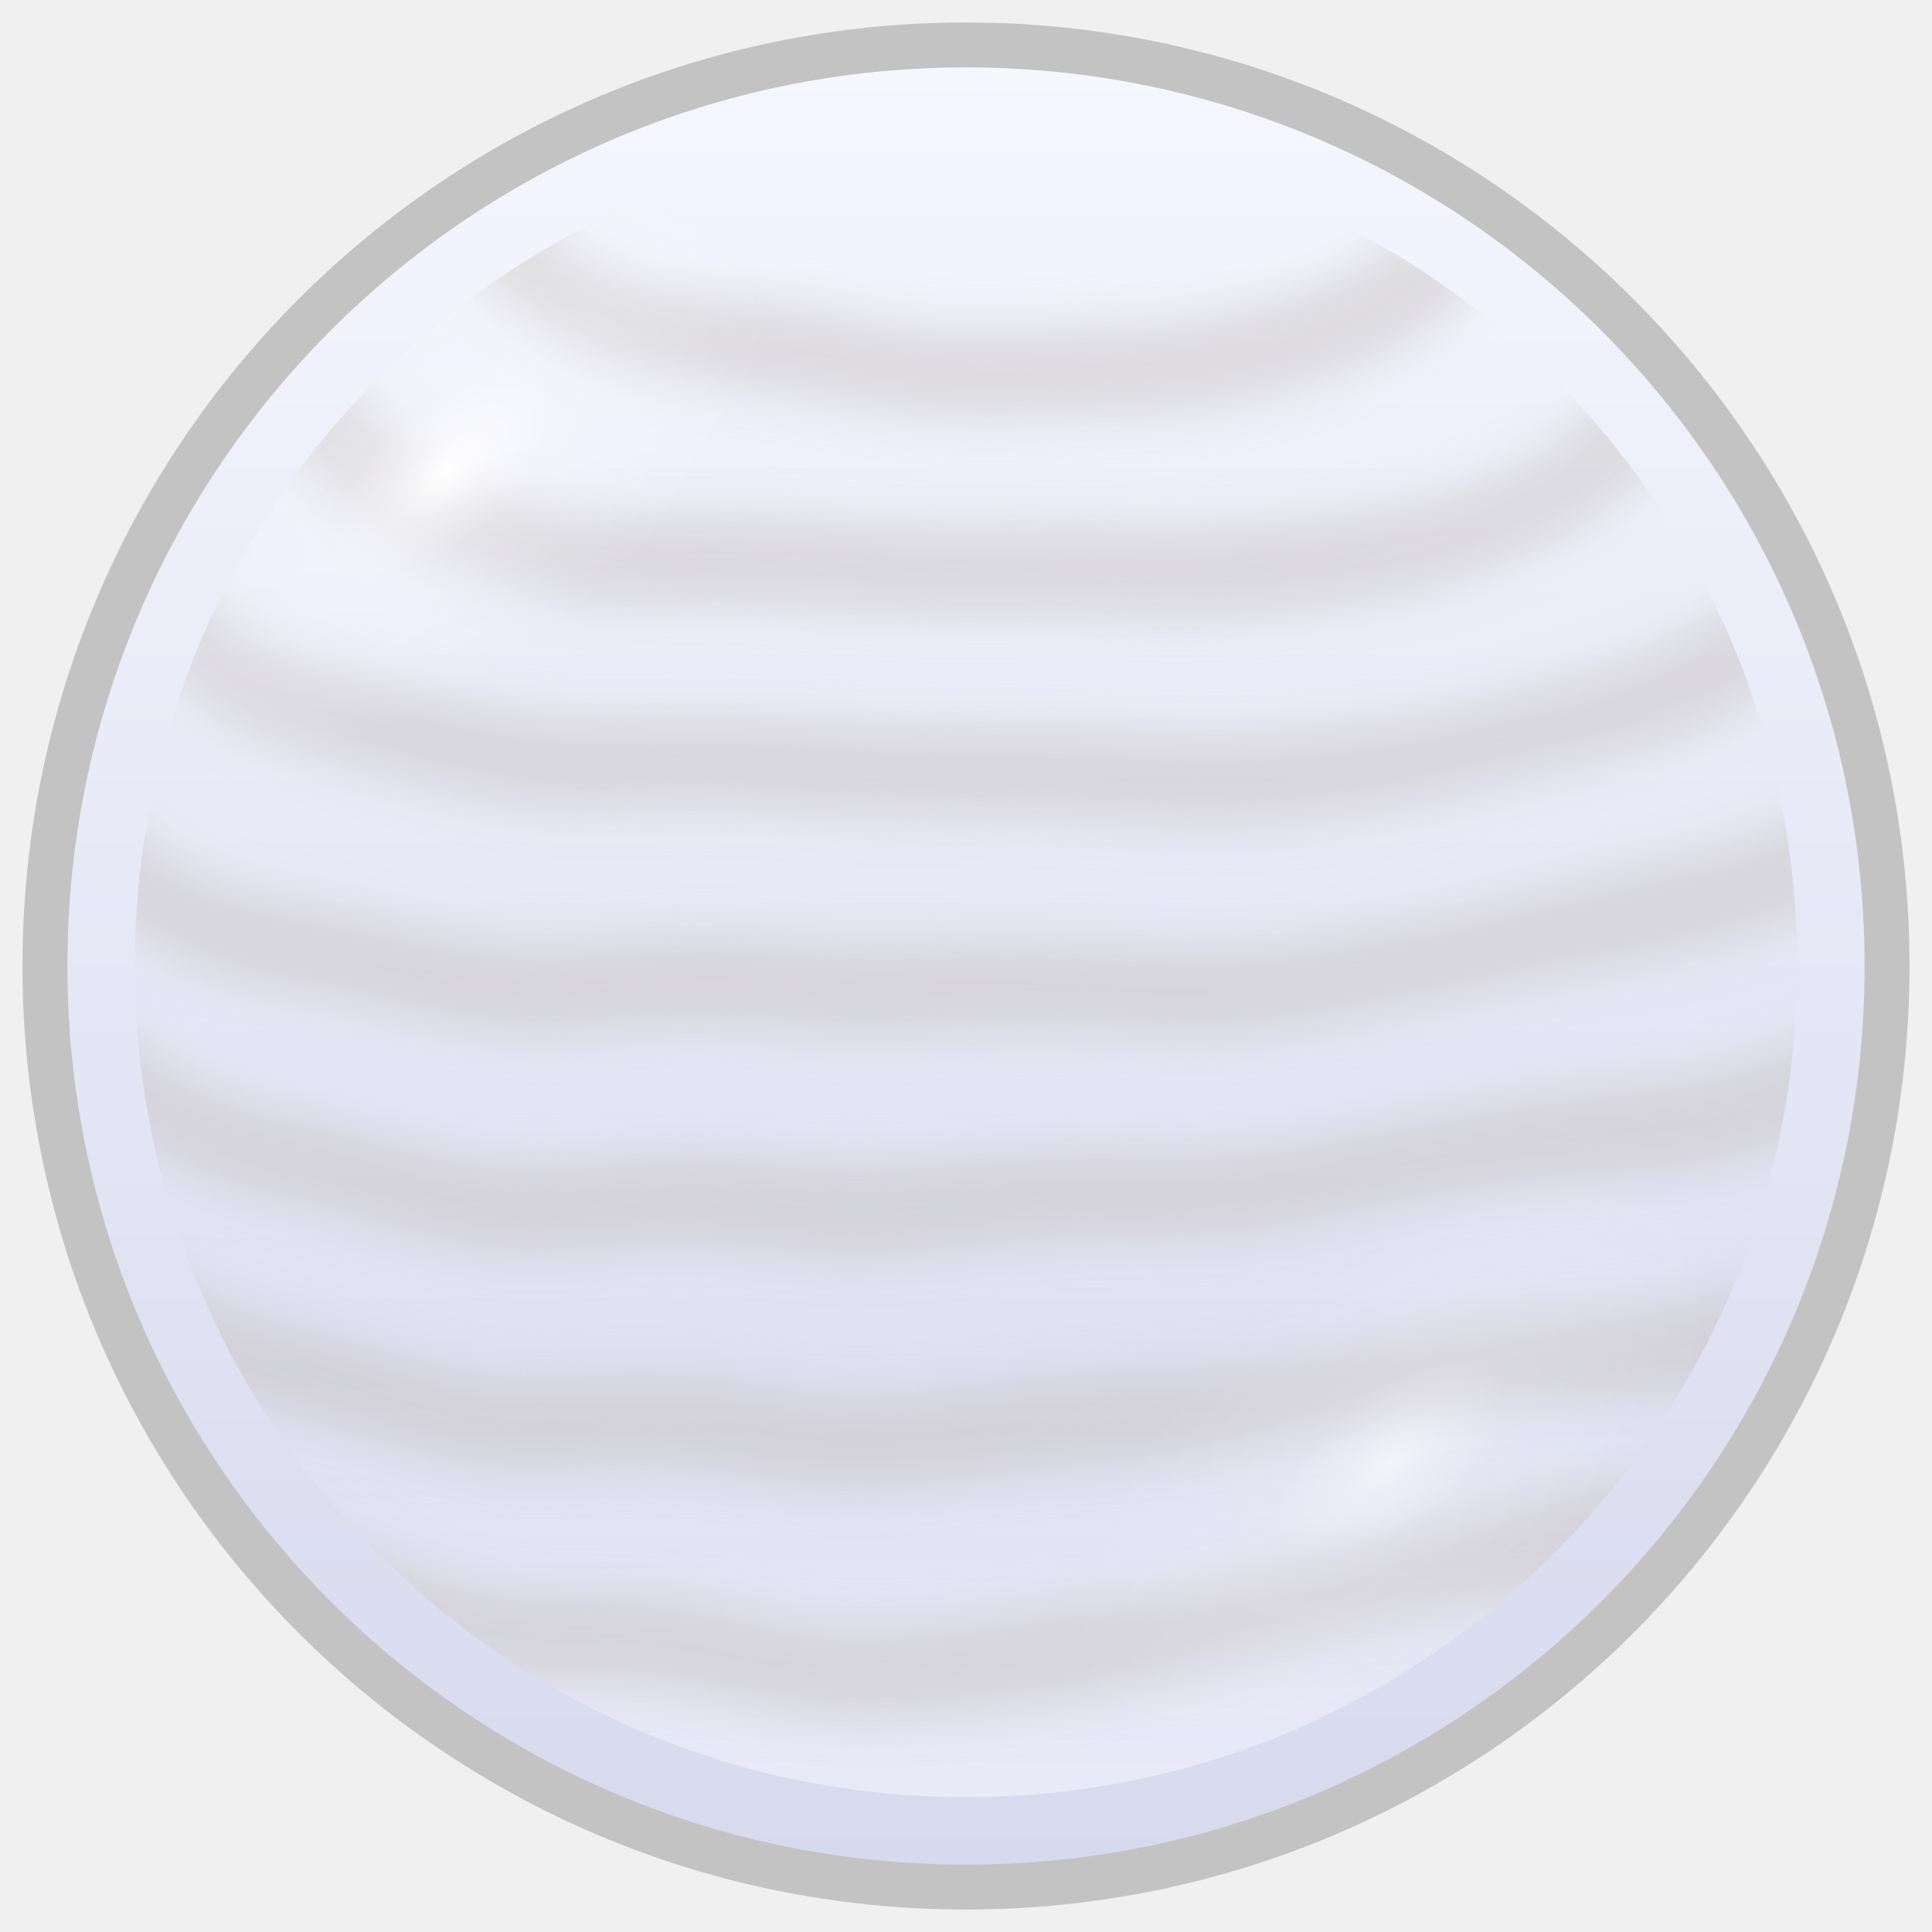
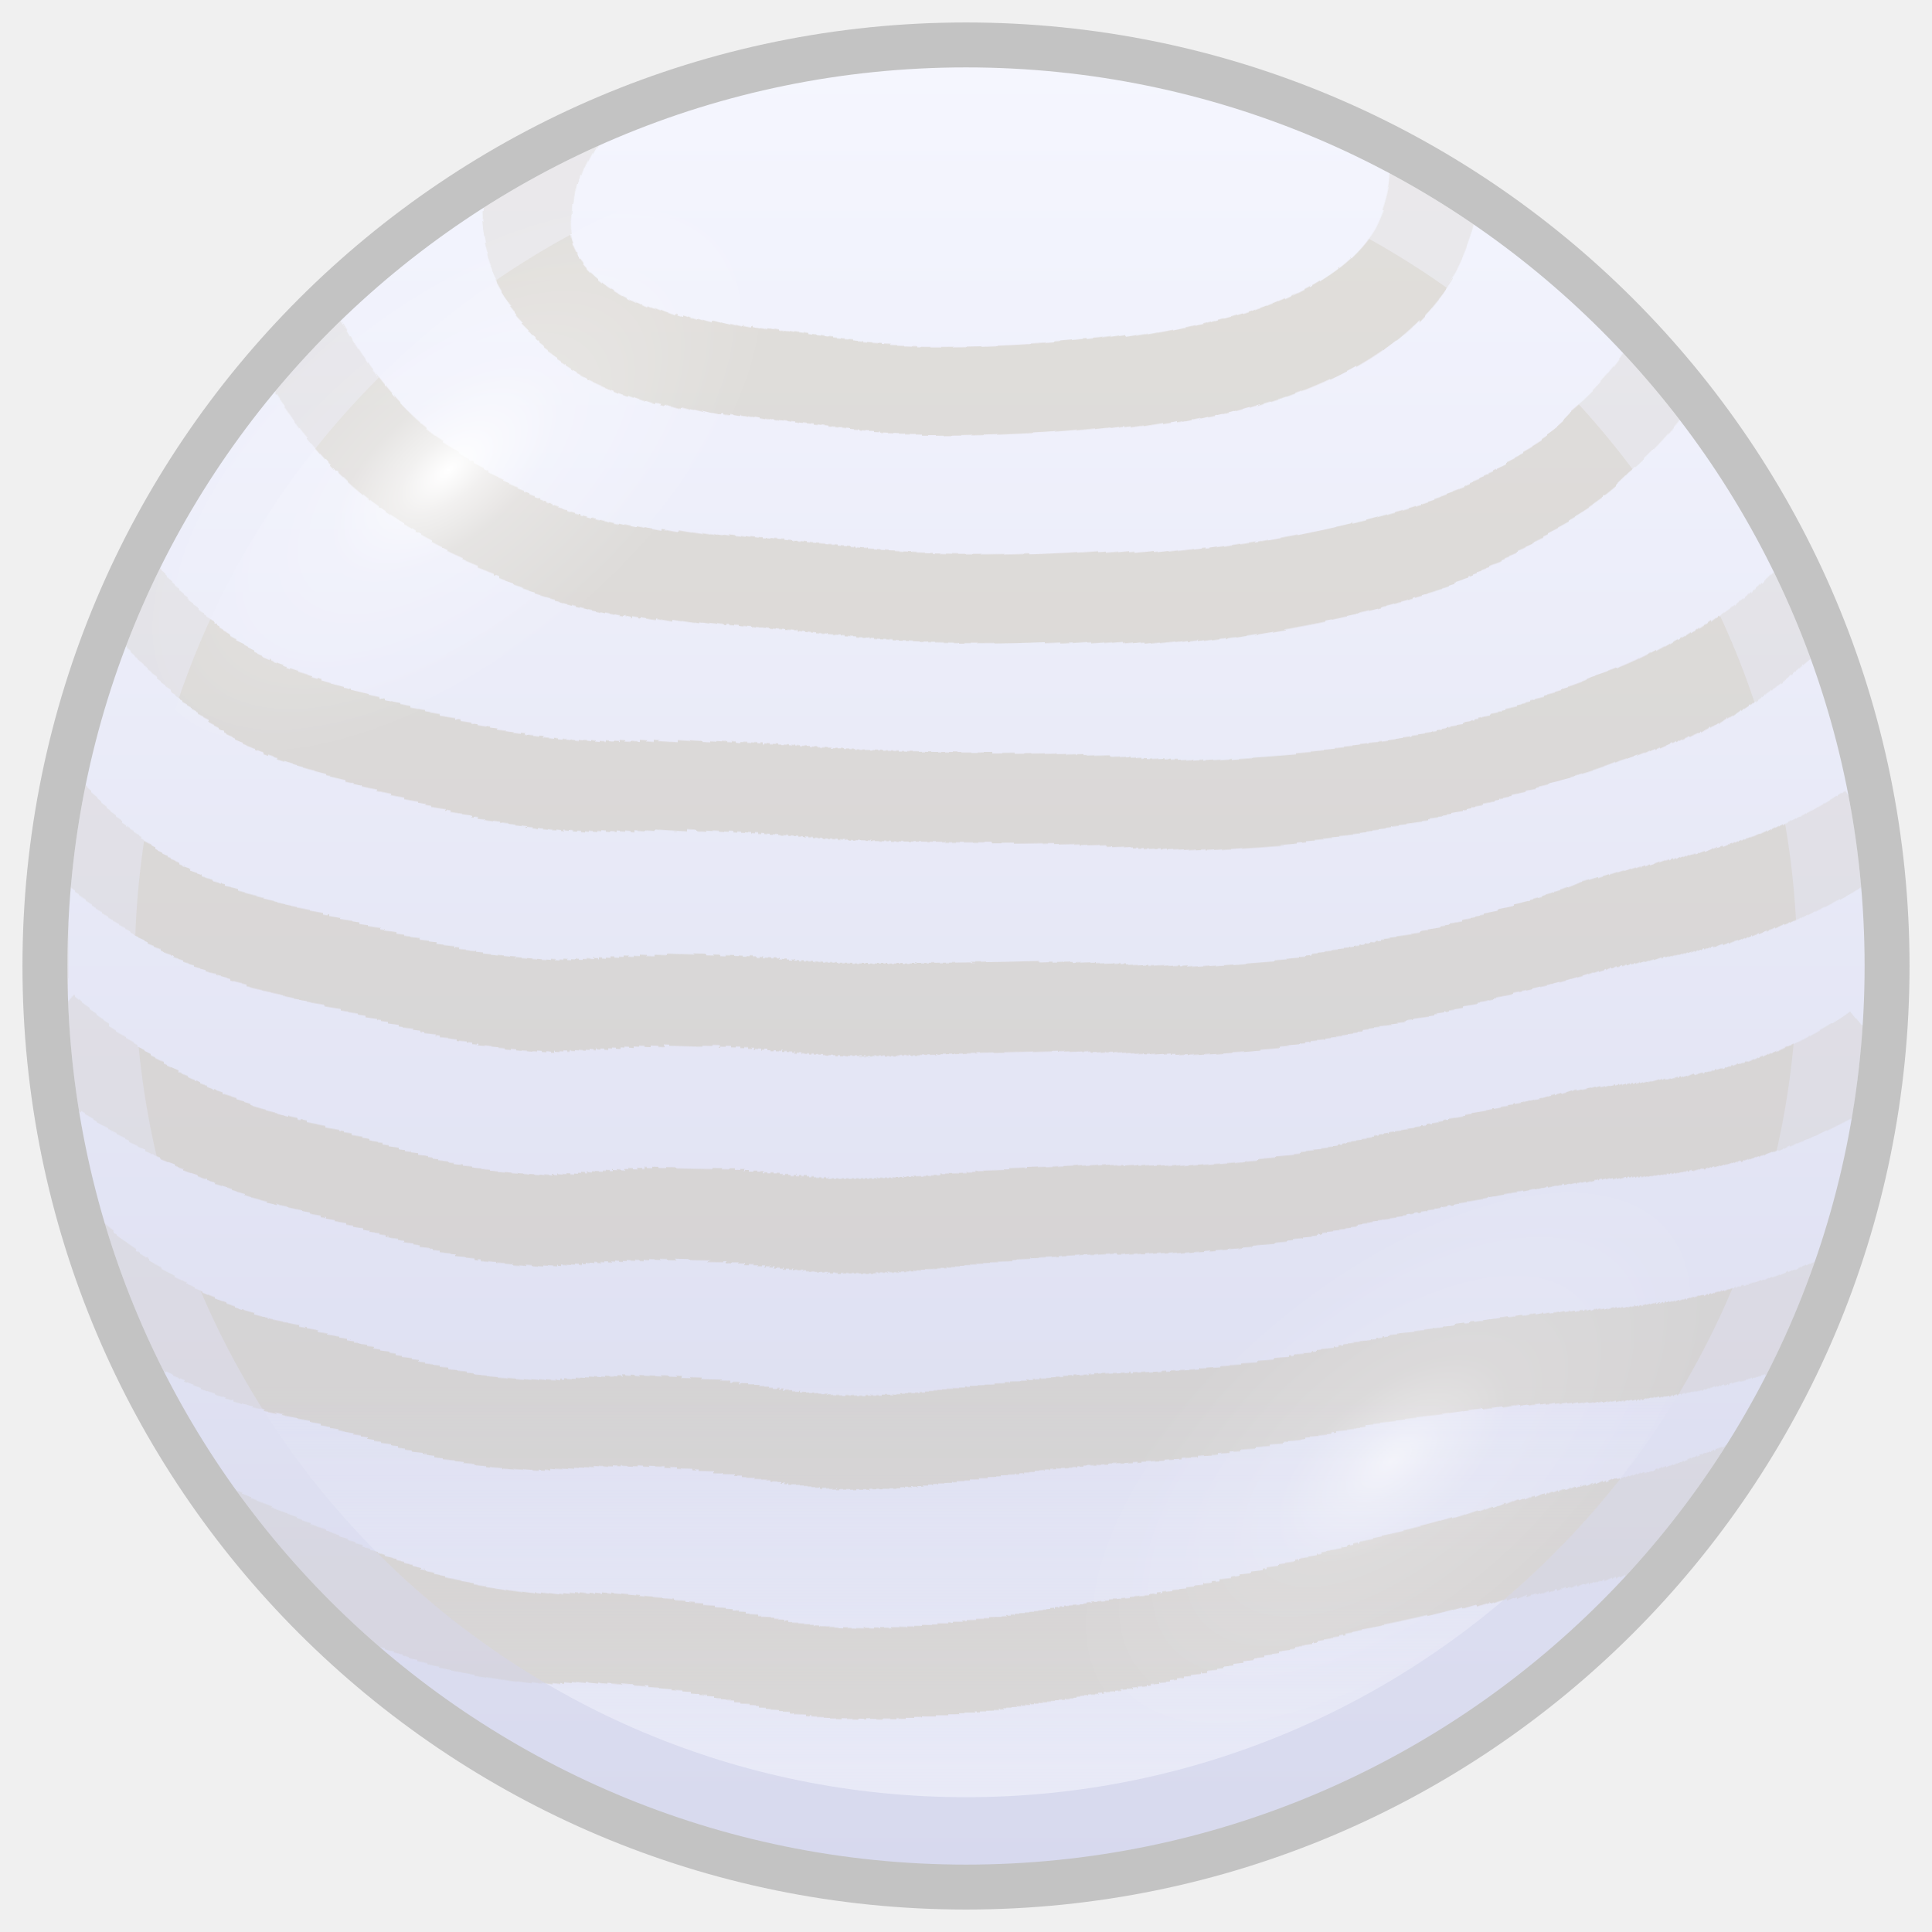
<svg xmlns="http://www.w3.org/2000/svg" width="43" height="43">
  <defs>
-     <linearGradient id="w-ambient" x1="0" x2="0" y1="40.65" y2="30.65" gradientUnits="userSpaceOnUse">
+     <linearGradient id="shudan-w-ambient" x1="0" x2="0" y1="40.65" y2="30.65" gradientUnits="userSpaceOnUse">
      <stop offset="0" stop-color="#f6f7ff" stop-opacity=".6" />
      <stop offset="1" stop-color="#f6f7ff" stop-opacity="0" />
    </linearGradient>
-     <linearGradient id="w-base" x1="0" x2="0" y1="43" y2="0" gradientUnits="userSpaceOnUse">
+     <linearGradient id="shudan-w-base" x1="0" x2="0" y1="43" y2="0" gradientUnits="userSpaceOnUse">
      <stop offset="0" stop-color="#d6d8ed" />
      <stop offset="1" stop-color="#f6f7ff" />
    </linearGradient>
-     <filter id="w-wavy">
+     <filter id="shudan-w-wavy">
      <feTurbulence type="fractalNoise" baseFrequency="0.08 0.02" numOctaves="2" seed="15" result="noise" />
-       <feDisplacementMap in="SourceGraphic" in2="noise" result="displacement" scale="3" xChannelSelector="R" yChannelSelector="G" />
-       <feGaussianBlur in="displacement" stdDeviation=".5" />
+       <feDisplacementMap in="SourceGraphic" in2="noise" scale="3" xChannelSelector="R" yChannelSelector="G" />
    </filter>
-     <radialGradient id="w-specular" cx="32%" cy="28%" r="18%">
+     <radialGradient id="shudan-w-specular" cx="32%" cy="28%" r="18%">
      <stop offset="0" stop-color="#fff" />
      <stop offset=".15" stop-color="#fff" stop-opacity=".6" />
      <stop offset=".35" stop-color="#fff" stop-opacity=".25" />
      <stop offset="1" stop-color="#fff" stop-opacity="0" />
    </radialGradient>
-     <mask id="w-stone-mask">
+     <mask id="shudan-w-stone-mask">
+       <circle cx="21.5" cy="21.5" r="20" fill="#888" />
      <circle cx="21.5" cy="21.5" r="18.5" fill="#fff" />
    </mask>
  </defs>
-   <circle cx="21.5" cy="21.5" r="20.5" fill="url(#w-base)" stroke="#c3c3c3" />
-   <circle cx="21.5" cy="21.5" r="18.5" fill="url(#w-ambient)" />
-   <g mask="url(#w-stone-mask)" filter="url(#w-wavy)" stroke="#c0bab6" stroke-width="2" fill="none" opacity=".4">
+   <circle cx="21.5" cy="21.5" r="20.5" fill="url(#shudan-w-base)" stroke="#c3c3c3" />
+   <circle cx="21.5" cy="21.5" r="18.5" fill="url(#shudan-w-ambient)" />
+   <g mask="url(#shudan-w-stone-mask)" filter="url(#shudan-w-wavy)" stroke="#c6bda7" stroke-width="2" fill="none" opacity=".4">
    <path d="M0 0h43v43H0z" />
-     <path d="M1.324 32.87s2.363 1.361 5.347 2.326c7.343 2.373 22.915 2.014 27.722-.008 4.507-1.895 7.33-3.361 7.33-3.361" />
-     <path d="M1.084 28.41s1.761 1.731 4.826 2.4c7.398 1.616 25.49 1.16 30.253-.23 4.694-1.371 6.623-2.655 6.623-2.655" />
-     <path d="M.5 23.603s1.8 1.575 4.826 2.4c6.273 1.712 26.148.736 30.253-.23 4.73-1.114 6.623-2.654 6.623-2.654" />
-     <path d="M.5 18.697s1.79 1.996 4.863 2.624c7.093 1.45 26.466.914 30.254-.23 4.68-1.415 6.585-2.878 6.585-2.878" />
-     <path d="M.845 11.242s2.089 3.103 4.922 4.45c5.32 2.528 25.884 1.896 30.141.587 3.36-1.033 6.247-4.54 6.247-4.54" />
-     <path d="M5.197 6.028s1.753 3.704 4.33 5.493c2.754 1.913 22.354 2.028 25.744-.813C38.68 7.85 38.916 5.26 38.916 5.26" />
-     <path d="M13.052 1.988s-3.576 2.675-.907 4.323c3.863 2.386 14.317 3.192 18.64.25 4-2.723-.722-4.455-.722-4.455" />
+     <path d="m 1.324,32.87 c 0,0 2.363,1.361 5.347,2.326 7.343,2.373 22.915,2.014 27.722,-0.008 4.507,-1.895 7.33,-3.361 7.33,-3.361" />
+     <path d="m 1.084,28.41 c 0,0 1.761,1.731 4.826,2.4 7.398,1.616 25.49,1.16 30.253,-0.23 4.694,-1.371 6.623,-2.655 6.623,-2.655" />
+     <path d="m 0.5,23.603 c 0,0 1.8,1.575 4.826,2.4 6.273,2.095 26.148,1.243 30.253,-0.23 4.73,-1.114 6.623,-2.654 6.623,-2.654" />
+     <path d="m 0.5,18.697 c 0,0 1.79,1.996 4.863,2.624 6.996,2.032 26.364,1.523 30.254,-0.23 4.68,-1.415 6.585,-2.878 6.585,-2.878" />
+     <path d="m 0.657,11.428 c 0,0 2.089,3.103 4.922,4.45 5.247,2.895 25.762,2.508 30.141,0.587 3.397,-1.07 6.247,-4.54 6.247,-4.54" />
+     <path d="m 5.914,4.88 c 0,0 1.157,4.337 3.734,6.126 2.249,1.521 5.584,2.297 10.473,2.498 6.277,0.258 13.366,-1.24 15.271,-3.311 3.409,-2.858 2.23,-6.412 2.23,-6.412" />
+     <path d="m 16.982,-0.469 c 0.004,-0.002 -4.96,1.656 -5.002,5.291 -0.25,2.892 4.24,4.007 8.579,4.034 4.633,0.029 9.254,-0.75 10.731,-3.337 1.99,-3.989 -3.03,-5.646 -3.03,-5.646" />
  </g>
-   <g mask="url(#w-stone-mask)" fill="url(#w-specular)">
+   <g mask="url(#shudan-w-stone-mask)" fill="url(#shudan-w-specular)">
    <ellipse cx="20" cy="9" rx="24" ry="12" transform="rotate(-40 20 9)" />
    <ellipse cx="41" cy="31" rx="24" ry="12" transform="rotate(-40 41 31)" opacity=".6" />
  </g>
</svg>
